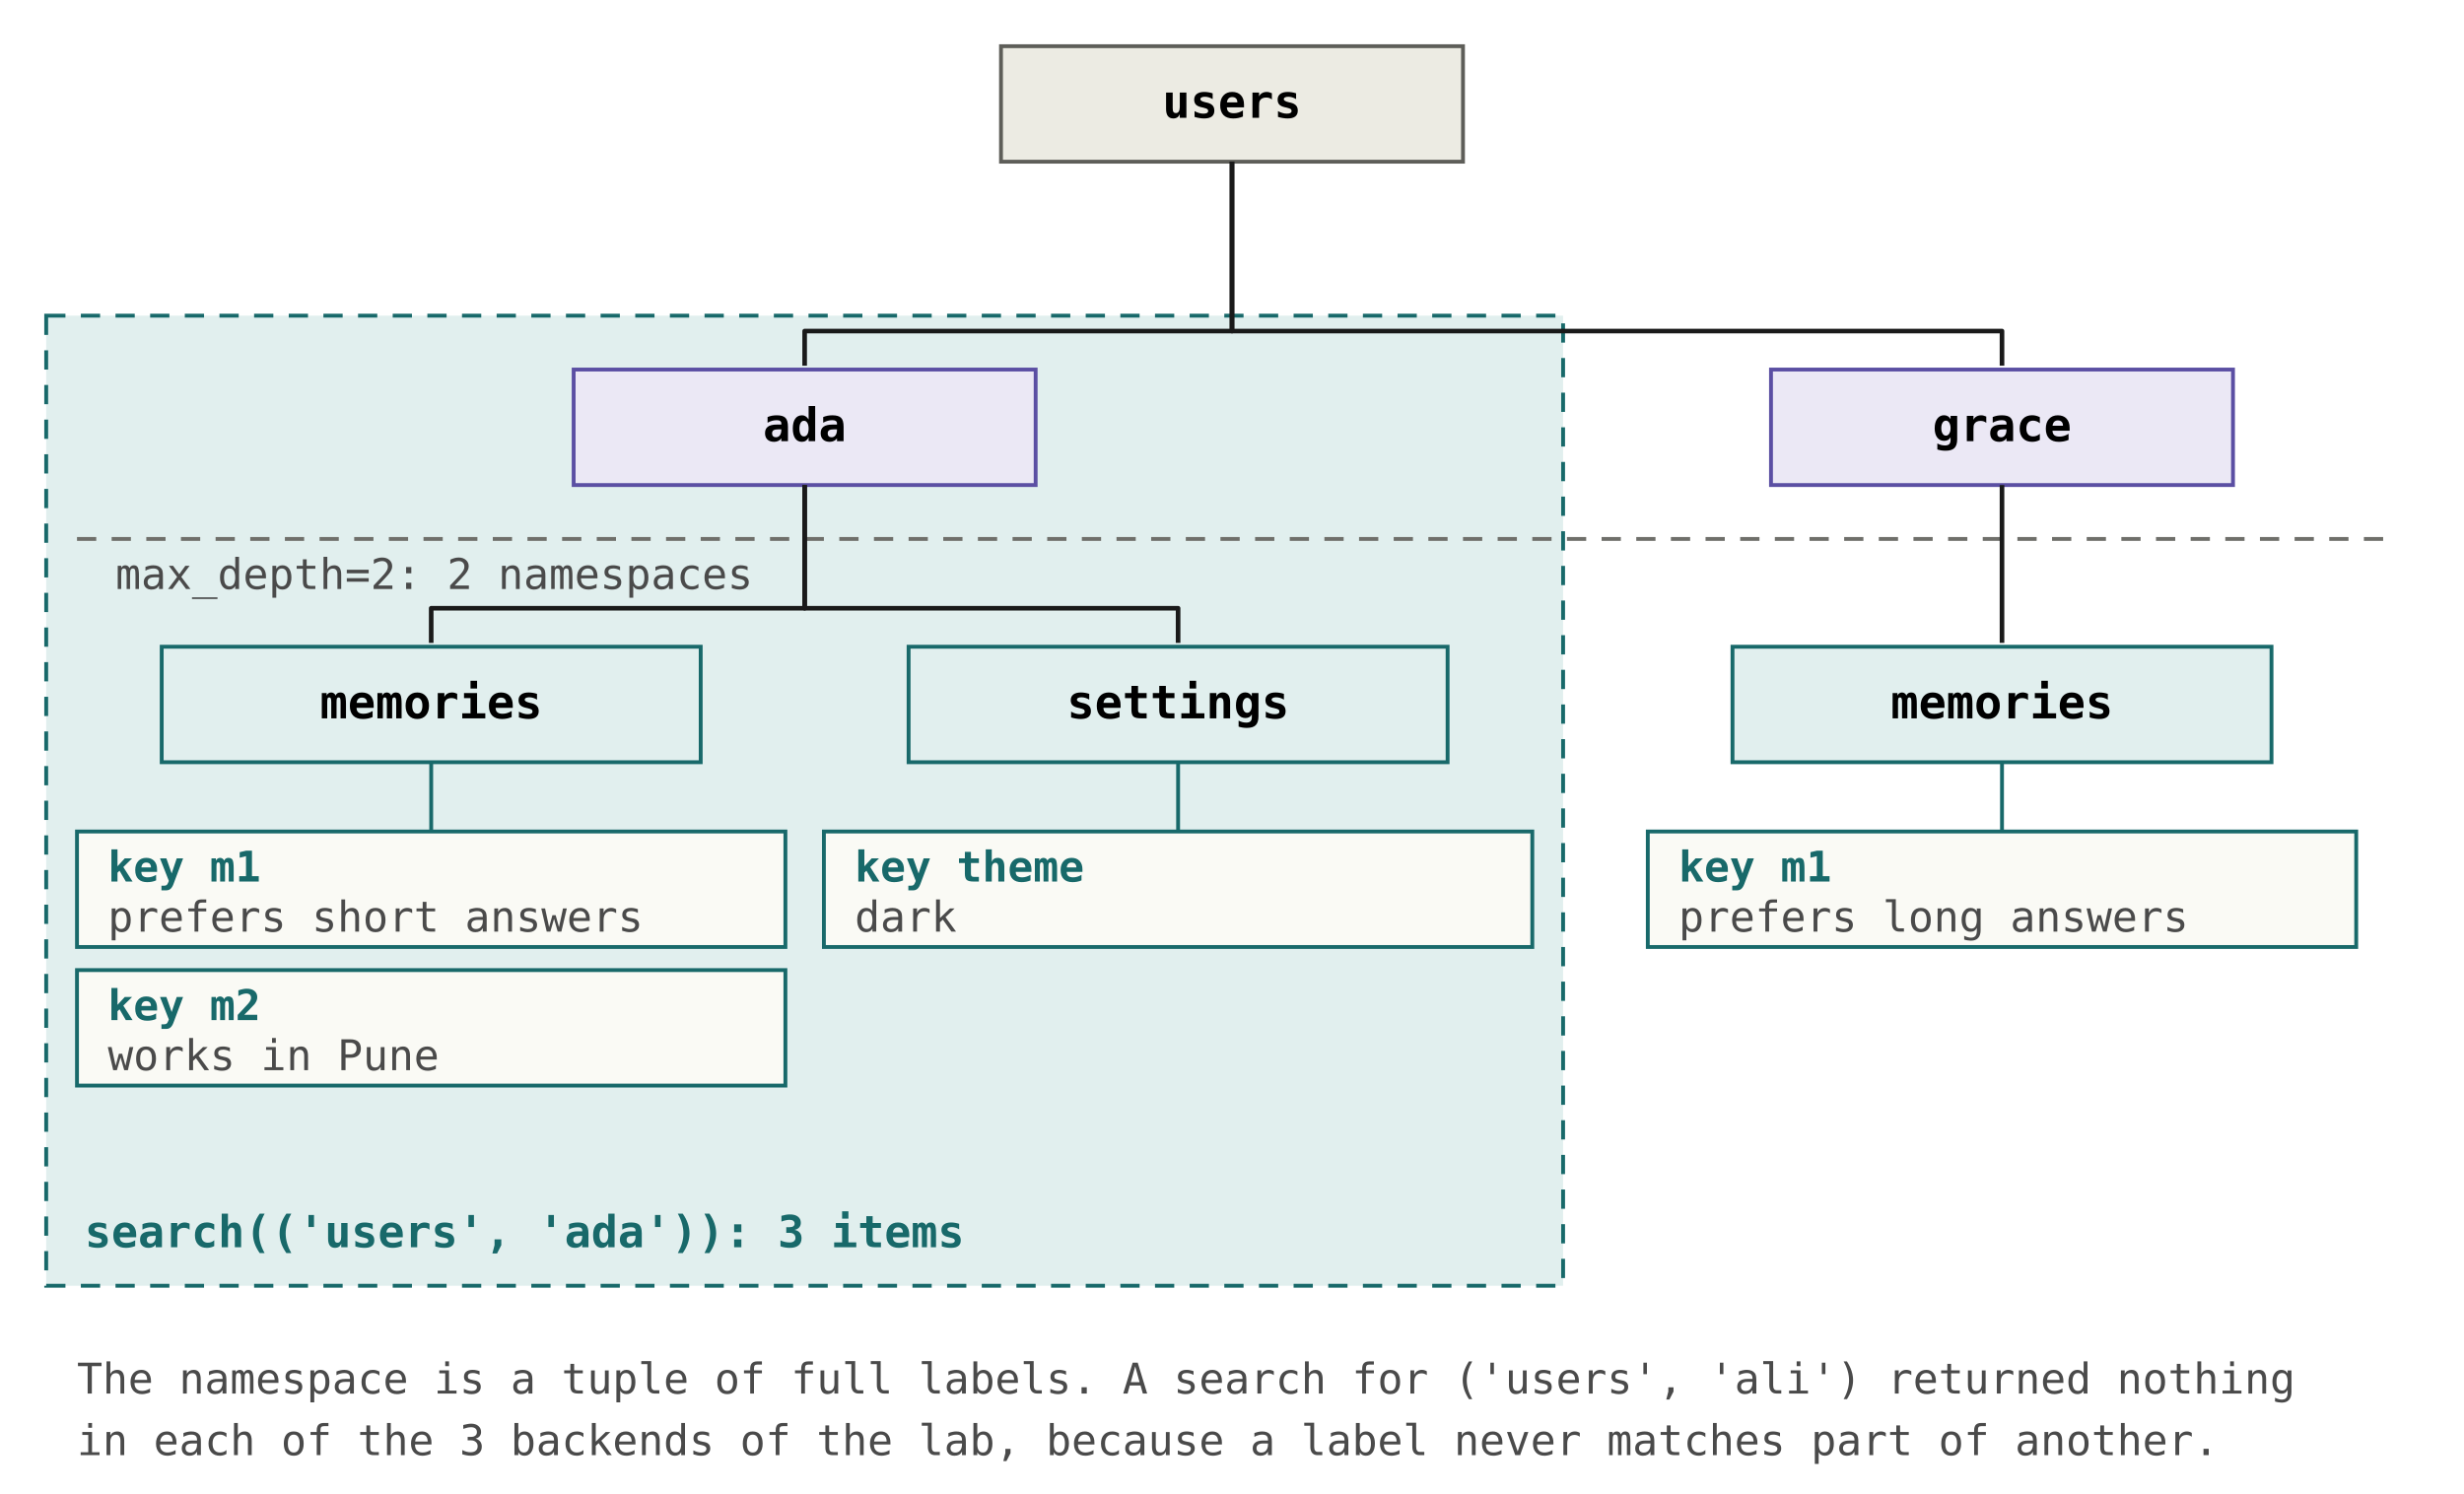
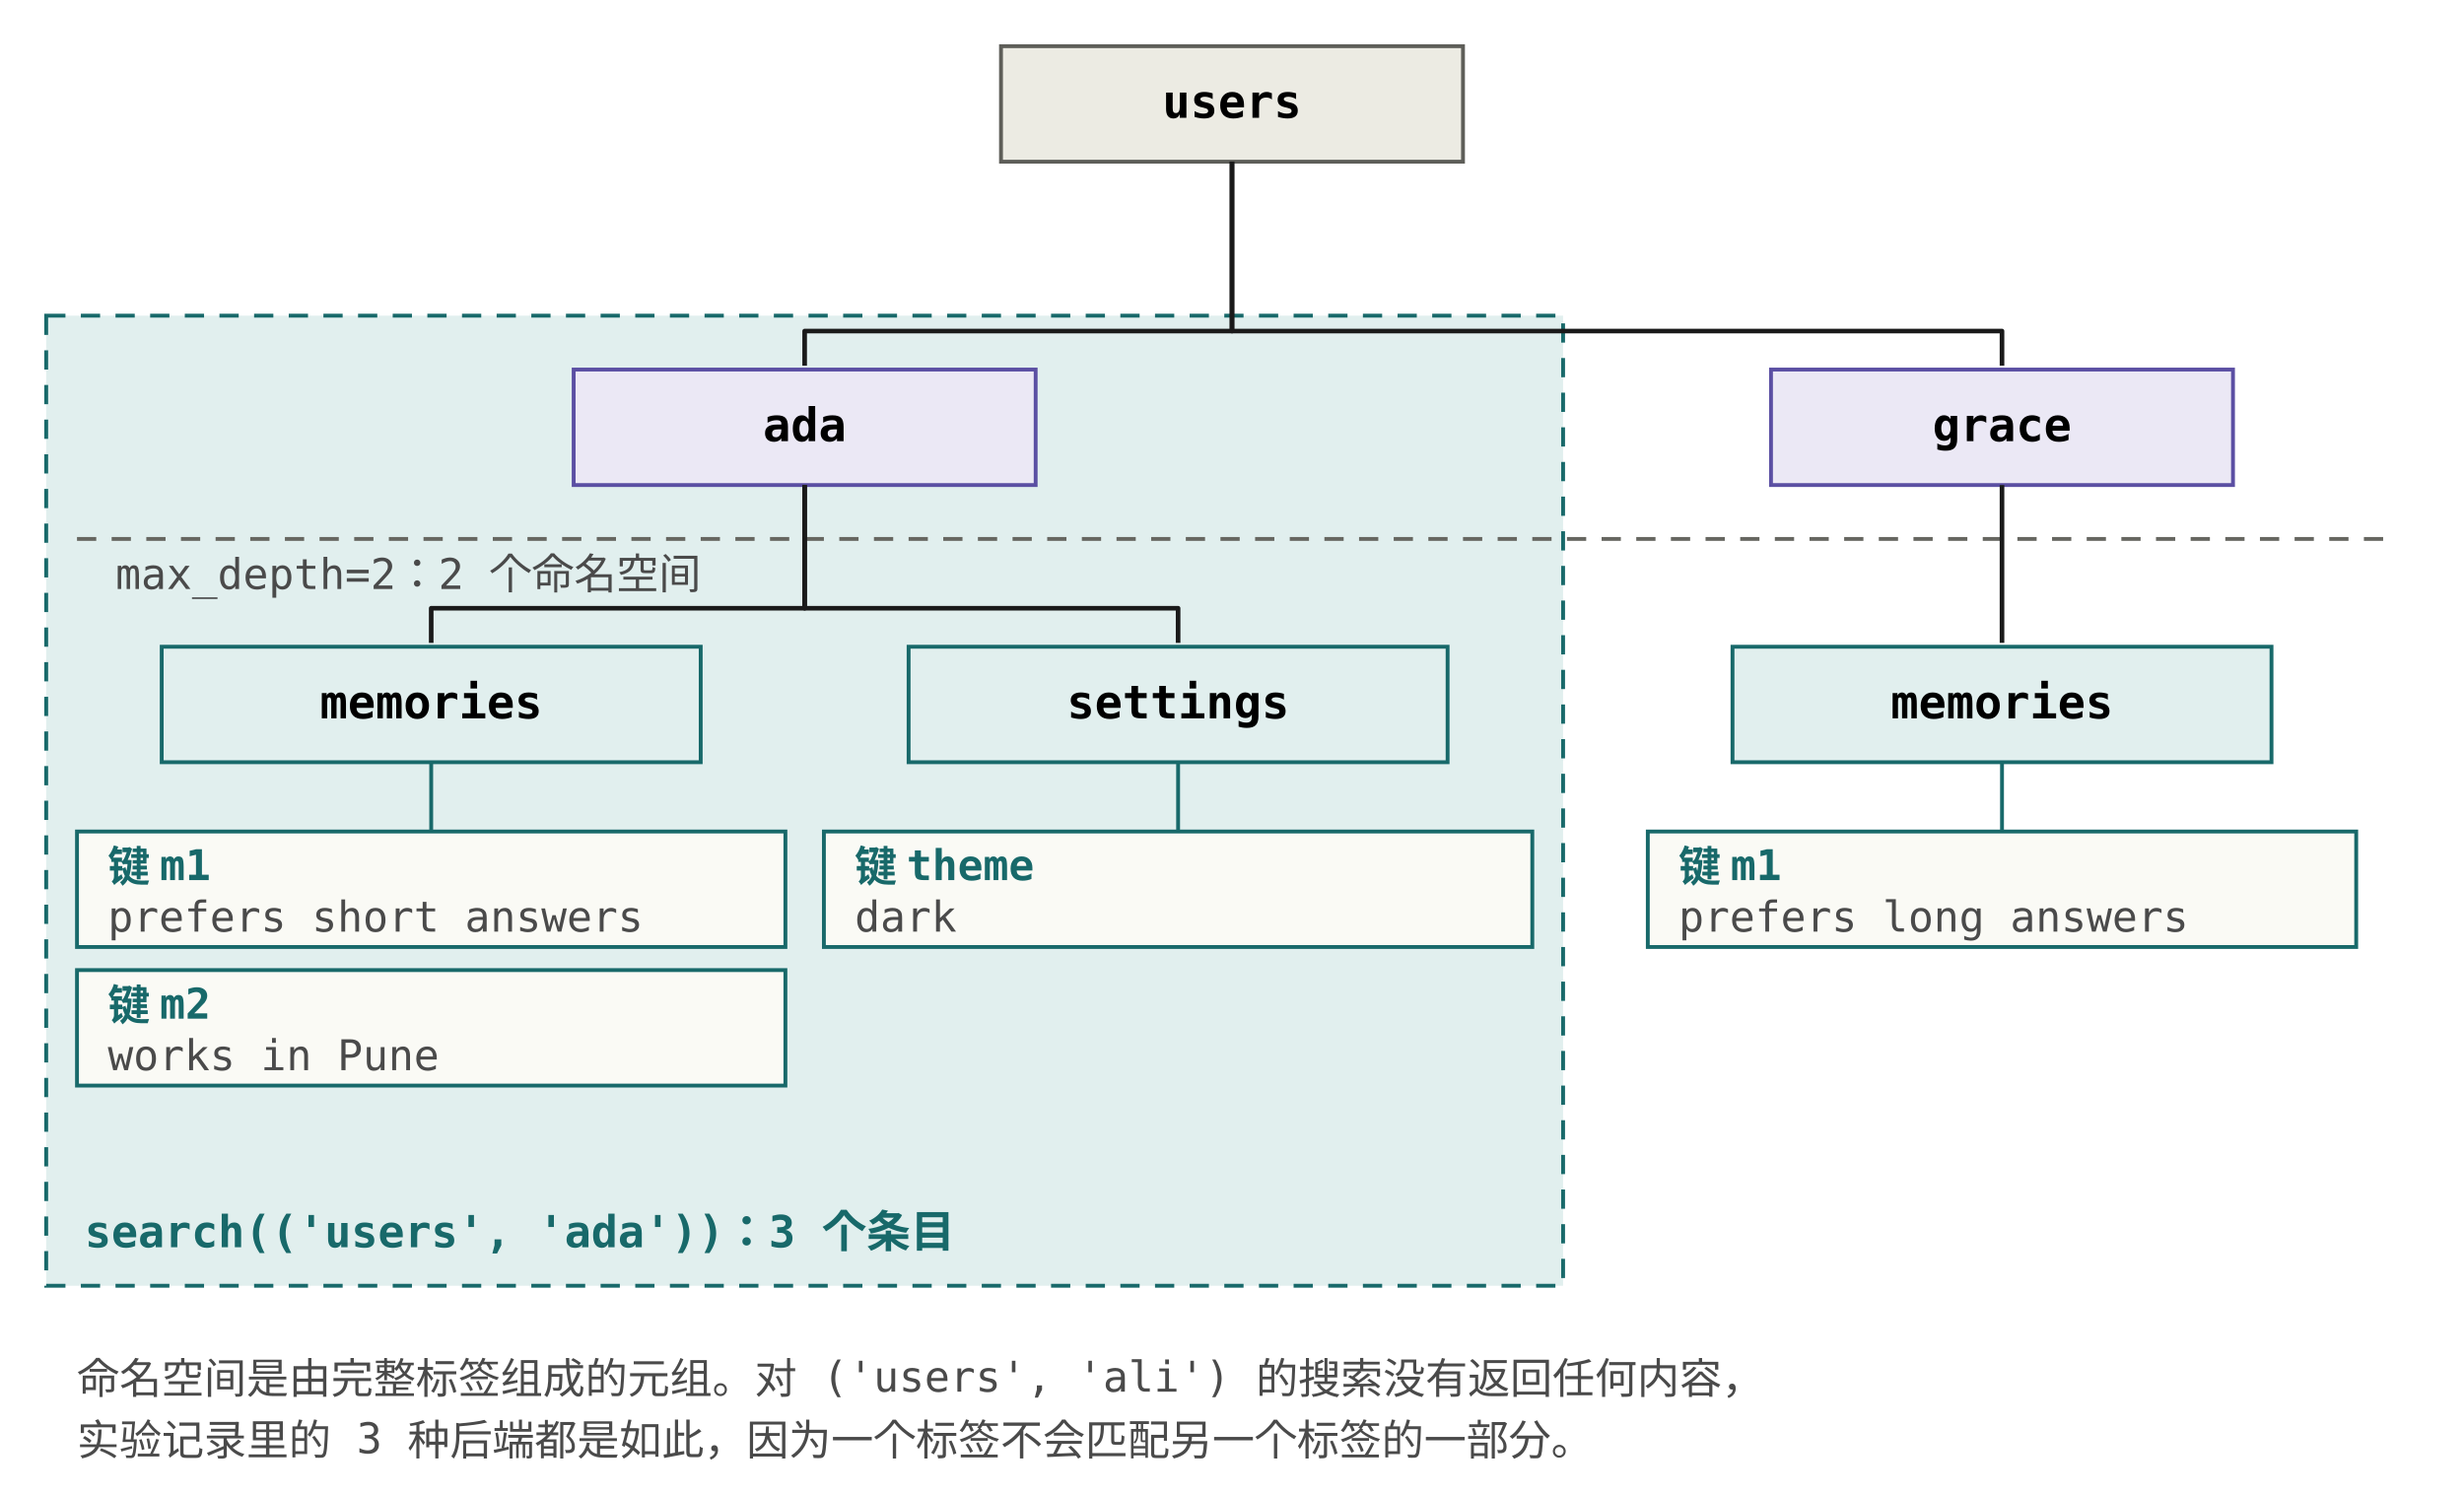
<svg xmlns="http://www.w3.org/2000/svg" viewBox="0 0 640 388" role="img" aria-labelledby="fig-5-4-title fig-5-4-desc" font-family="JetBrains Mono, ui-monospace, monospace">
  <rect x="12" y="82" width="394" height="252" fill="var(--m-teal-fill, #e1efee)" stroke="var(--m-teal-ink, #18696a)" stroke-dasharray="5 4" />
-   <text x="22" y="324" font-size="11.5" font-weight="700" fill="var(--m-teal-ink, #18696a)">search(('users', 'ada')): 3 items</text>
+   <text x="22" y="324" font-size="11.5" font-weight="700" fill="var(--m-teal-ink, #18696a)">search(('users', 'ada'))：3 个条目</text>
  <rect x="260" y="12" width="120" height="30" fill="var(--m-grey-fill, #ecebe3)" stroke="var(--m-grey-ink, #5e5e59)" />
  <text x="320" y="30.6" font-size="12" text-anchor="middle" font-weight="700">users</text>
  <rect x="149" y="96" width="120" height="30" fill="var(--m-violet-fill, #ebe8f5)" stroke="var(--m-violet-ink, #5b4fa3)" />
  <text x="209" y="114.6" font-size="12" text-anchor="middle" font-weight="700">ada</text>
  <path d="M320 42 V86 H209 V95" fill="none" stroke="var(--m-ink, #1a1a1a)" stroke-width="1.2" stroke-linejoin="round" />
  <rect x="460" y="96" width="120" height="30" fill="var(--m-violet-fill, #ebe8f5)" stroke="var(--m-violet-ink, #5b4fa3)" />
  <text x="520" y="114.6" font-size="12" text-anchor="middle" font-weight="700">grace</text>
  <path d="M320 42 V86 H520 V95" fill="none" stroke="var(--m-ink, #1a1a1a)" stroke-width="1.2" stroke-linejoin="round" />
-   <line x1="20" y1="140" x2="620" y2="140" stroke="var(--m-ink-mute, #6f6f6a)" stroke-width="1" stroke-dasharray="5 4" />
-   <text x="30" y="153" font-size="11" fill="var(--m-ink-soft, #4a4a4a)">max_depth=2: 2 namespaces</text>
+   <line x1="20" y1="140" x2="620" y2="140" stroke="var(--m-ink-mute, #666660)" stroke-width="1" stroke-dasharray="5 4" />
+   <text x="30" y="153" font-size="11" fill="var(--m-ink-soft, #4a4a4a)">max_depth=2：2 个命名空间</text>
  <rect x="42" y="168" width="140" height="30" fill="var(--m-teal-fill, #e1efee)" stroke="var(--m-teal-ink, #18696a)" />
  <text x="112" y="186.6" font-size="12" text-anchor="middle" font-weight="700">memories</text>
  <path d="M209 126 V158 H112 V167" fill="none" stroke="var(--m-ink, #1a1a1a)" stroke-width="1.2" stroke-linejoin="round" />
  <line x1="112" y1="198" x2="112" y2="216" stroke="var(--m-teal-ink, #18696a)" stroke-width="1" />
  <rect x="20" y="216" width="184" height="30" fill="var(--m-paper, #fafaf5)" stroke="var(--m-teal-ink, #18696a)" />
-   <text x="28" y="229" font-size="11" font-weight="700" fill="var(--m-teal-ink, #18696a)">key m1</text>
+   <text x="28" y="229" font-size="11" font-weight="700" fill="var(--m-teal-ink, #18696a)">键 m1</text>
  <text x="28" y="242" font-size="11" class="m-serif" fill="var(--m-ink-soft, #4a4a4a)">prefers short answers</text>
  <rect x="20" y="252" width="184" height="30" fill="var(--m-paper, #fafaf5)" stroke="var(--m-teal-ink, #18696a)" />
-   <text x="28" y="265" font-size="11" font-weight="700" fill="var(--m-teal-ink, #18696a)">key m2</text>
+   <text x="28" y="265" font-size="11" font-weight="700" fill="var(--m-teal-ink, #18696a)">键 m2</text>
  <text x="28" y="278" font-size="11" class="m-serif" fill="var(--m-ink-soft, #4a4a4a)">works in Pune</text>
  <rect x="236" y="168" width="140" height="30" fill="var(--m-teal-fill, #e1efee)" stroke="var(--m-teal-ink, #18696a)" />
  <text x="306" y="186.6" font-size="12" text-anchor="middle" font-weight="700">settings</text>
  <path d="M209 126 V158 H306 V167" fill="none" stroke="var(--m-ink, #1a1a1a)" stroke-width="1.2" stroke-linejoin="round" />
  <line x1="306" y1="198" x2="306" y2="216" stroke="var(--m-teal-ink, #18696a)" stroke-width="1" />
  <rect x="214" y="216" width="184" height="30" fill="var(--m-paper, #fafaf5)" stroke="var(--m-teal-ink, #18696a)" />
-   <text x="222" y="229" font-size="11" font-weight="700" fill="var(--m-teal-ink, #18696a)">key theme</text>
+   <text x="222" y="229" font-size="11" font-weight="700" fill="var(--m-teal-ink, #18696a)">键 theme</text>
  <text x="222" y="242" font-size="11" class="m-serif" fill="var(--m-ink-soft, #4a4a4a)">dark</text>
  <rect x="450" y="168" width="140" height="30" fill="var(--m-teal-fill, #e1efee)" stroke="var(--m-teal-ink, #18696a)" />
  <text x="520" y="186.6" font-size="12" text-anchor="middle" font-weight="700">memories</text>
  <path d="M520 126 V158 H520 V167" fill="none" stroke="var(--m-ink, #1a1a1a)" stroke-width="1.2" stroke-linejoin="round" />
  <line x1="520" y1="198" x2="520" y2="216" stroke="var(--m-teal-ink, #18696a)" stroke-width="1" />
  <rect x="428" y="216" width="184" height="30" fill="var(--m-paper, #fafaf5)" stroke="var(--m-teal-ink, #18696a)" />
-   <text x="436" y="229" font-size="11" font-weight="700" fill="var(--m-teal-ink, #18696a)">key m1</text>
+   <text x="436" y="229" font-size="11" font-weight="700" fill="var(--m-teal-ink, #18696a)">键 m1</text>
  <text x="436" y="242" font-size="11" class="m-serif" fill="var(--m-ink-soft, #4a4a4a)">prefers long answers</text>
-   <text x="20" y="362" font-size="11" class="m-serif" fill="var(--m-ink-soft, #4a4a4a)">The namespace is a tuple of full labels. A search for ('users', 'ali') returned nothing</text>
-   <text x="20" y="378" font-size="11" class="m-serif" fill="var(--m-ink-soft, #4a4a4a)">in each of the 3 backends of the lab, because a label never matches part of another.</text>
+   <text x="20" y="362" font-size="11" class="m-serif" fill="var(--m-ink-soft, #4a4a4a)">命名空间是由完整标签组成的元组。对 ('users', 'ali') 的搜索没有返回任何内容，</text>
+   <text x="20" y="378" font-size="11" class="m-serif" fill="var(--m-ink-soft, #4a4a4a)">实验记录里的 3 种后端都是如此，因为一个标签不会匹配另一个标签的一部分。</text>
</svg>
